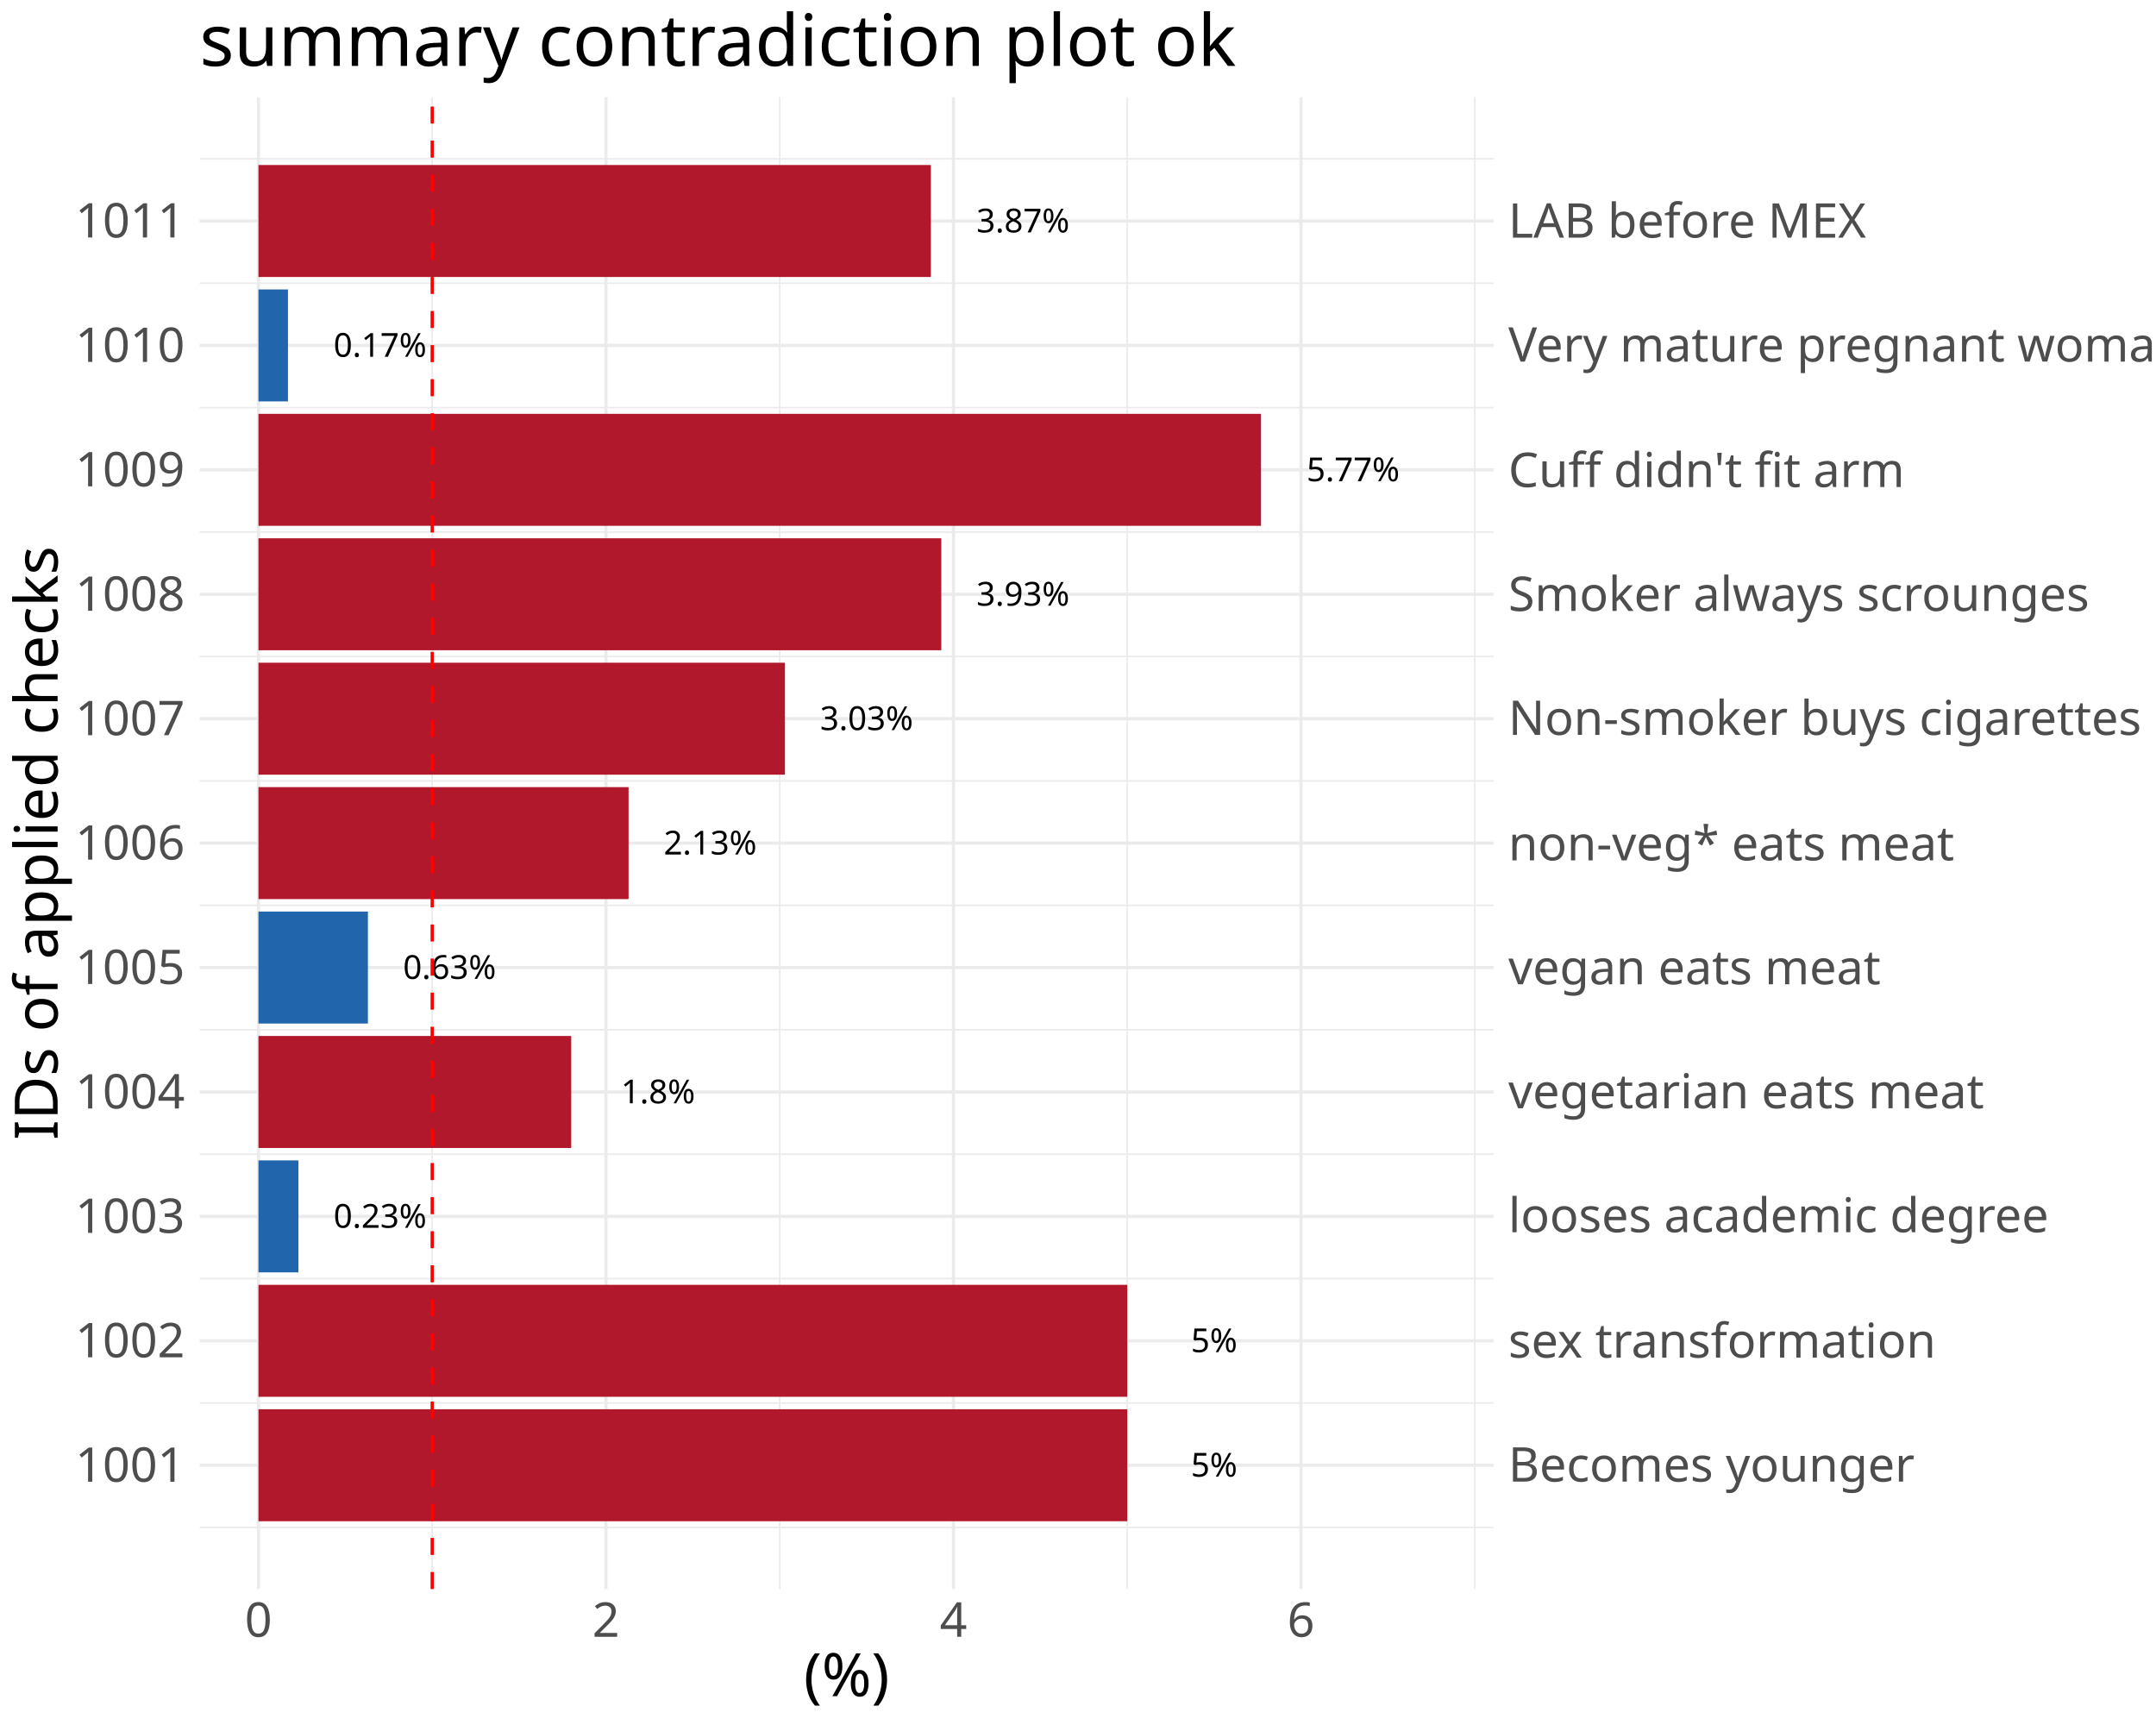
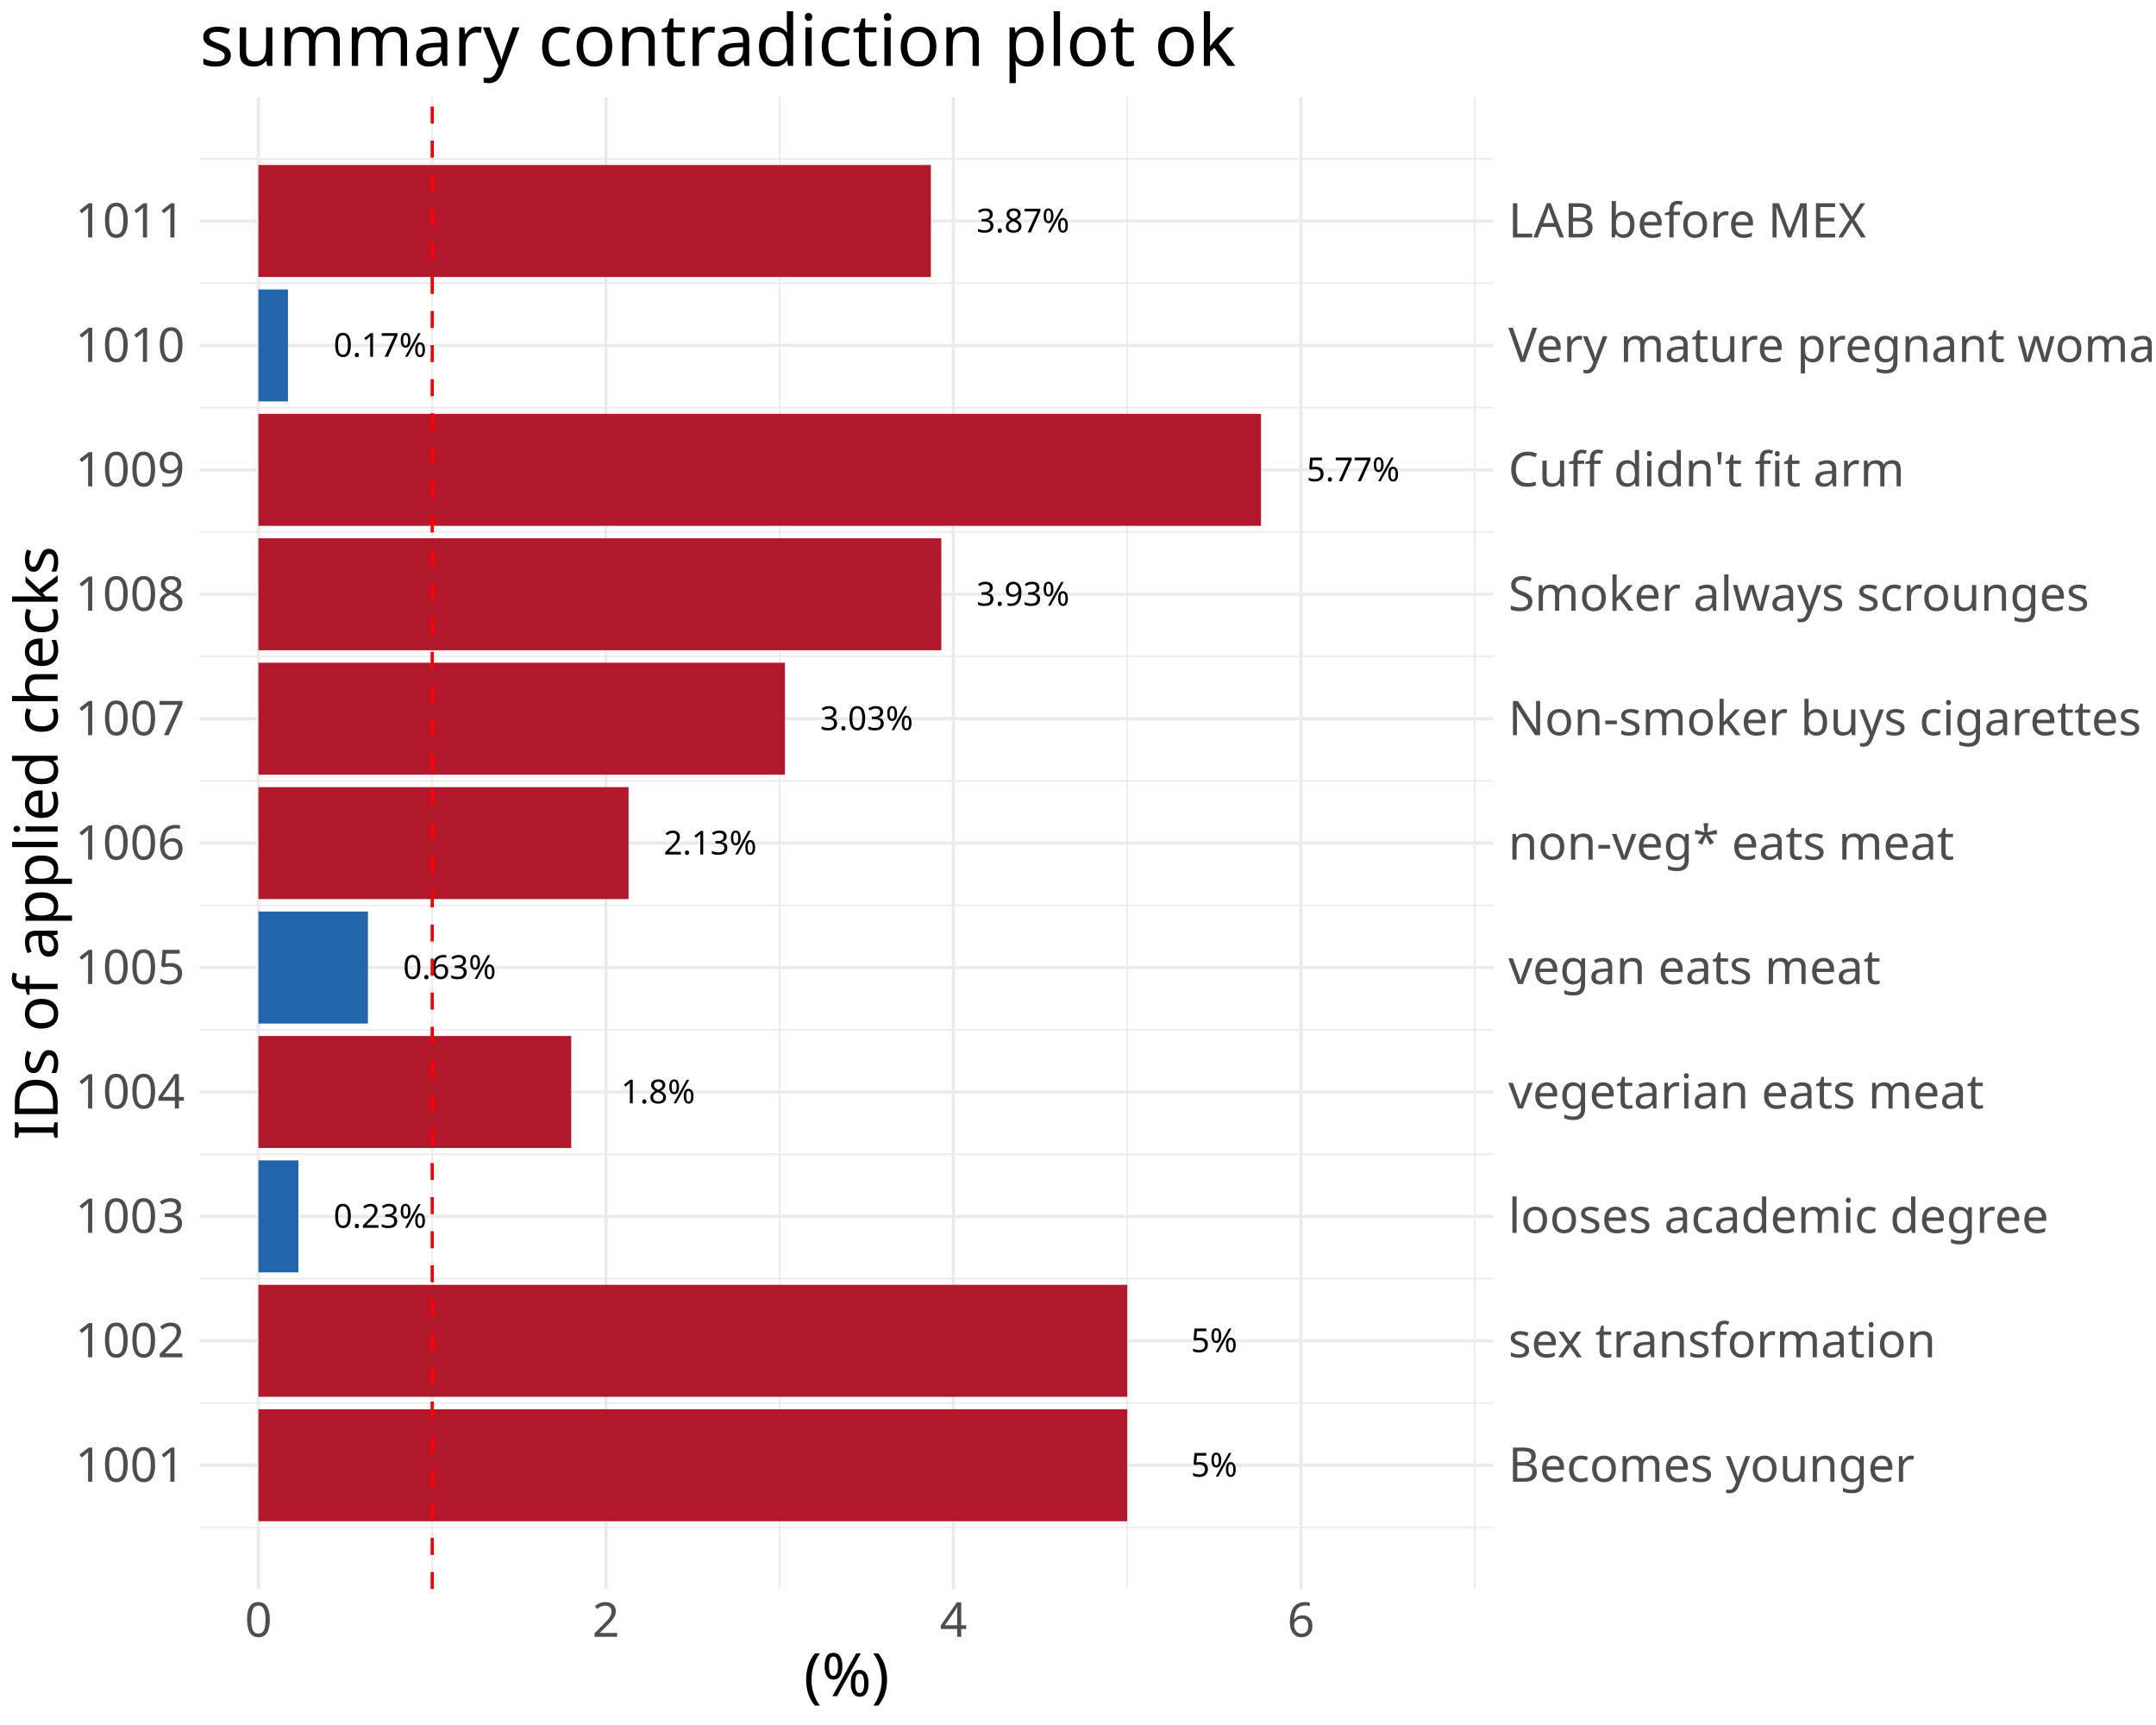
<svg xmlns="http://www.w3.org/2000/svg" class="svglite" data-engine-version="2.0" width="720.00pt" height="576.00pt" viewBox="0 0 720.00 576.00">
  <defs>
    <style type="text/css">
    .svglite line, .svglite polyline, .svglite polygon, .svglite path, .svglite rect, .svglite circle {
      fill: none;
      stroke: #000000;
      stroke-linecap: round;
      stroke-linejoin: round;
      stroke-miterlimit: 10.00;
    }
  </style>
  </defs>
  <rect width="100%" height="100%" style="stroke: none; fill: #FFFFFF;" />
  <defs>
    <clipPath id="cpMC4wMHw3MjAuMDB8MC4wMHw1NzYuMDA=">
      <rect x="0.00" y="0.00" width="720.00" height="576.00" />
    </clipPath>
  </defs>
  <g clip-path="url(#cpMC4wMHw3MjAuMDB8MC4wMHw1NzYuMDA=)">
</g>
  <defs>
    <clipPath id="cpNjYuNjZ8NDk4Ljc4fDMyLjQ2fDUzMC42MA==">
      <rect x="66.66" y="32.46" width="432.12" height="498.14" />
    </clipPath>
  </defs>
  <g clip-path="url(#cpNjYuNjZ8NDk4Ljc4fDMyLjQ2fDUzMC42MA==)">
    <polyline points="66.66,510.04 498.78,510.04 " style="stroke-width: 0.53; stroke: #EBEBEB; stroke-linecap: butt;" />
    <polyline points="66.66,468.49 498.78,468.49 " style="stroke-width: 0.53; stroke: #EBEBEB; stroke-linecap: butt;" />
    <polyline points="66.66,426.94 498.78,426.94 " style="stroke-width: 0.53; stroke: #EBEBEB; stroke-linecap: butt;" />
    <polyline points="66.66,385.40 498.78,385.40 " style="stroke-width: 0.53; stroke: #EBEBEB; stroke-linecap: butt;" />
    <polyline points="66.66,343.85 498.78,343.85 " style="stroke-width: 0.53; stroke: #EBEBEB; stroke-linecap: butt;" />
    <polyline points="66.66,302.30 498.78,302.30 " style="stroke-width: 0.53; stroke: #EBEBEB; stroke-linecap: butt;" />
    <polyline points="66.66,260.76 498.78,260.76 " style="stroke-width: 0.53; stroke: #EBEBEB; stroke-linecap: butt;" />
    <polyline points="66.66,219.21 498.78,219.21 " style="stroke-width: 0.53; stroke: #EBEBEB; stroke-linecap: butt;" />
    <polyline points="66.66,177.66 498.78,177.66 " style="stroke-width: 0.53; stroke: #EBEBEB; stroke-linecap: butt;" />
    <polyline points="66.66,136.12 498.78,136.12 " style="stroke-width: 0.53; stroke: #EBEBEB; stroke-linecap: butt;" />
    <polyline points="66.66,94.57 498.78,94.57 " style="stroke-width: 0.53; stroke: #EBEBEB; stroke-linecap: butt;" />
    <polyline points="66.66,53.02 498.78,53.02 " style="stroke-width: 0.53; stroke: #EBEBEB; stroke-linecap: butt;" />
    <polyline points="144.33,530.60 144.33,32.46 " style="stroke-width: 0.53; stroke: #EBEBEB; stroke-linecap: butt;" />
    <polyline points="260.38,530.60 260.38,32.46 " style="stroke-width: 0.53; stroke: #EBEBEB; stroke-linecap: butt;" />
    <polyline points="376.43,530.60 376.43,32.46 " style="stroke-width: 0.53; stroke: #EBEBEB; stroke-linecap: butt;" />
    <polyline points="492.49,530.60 492.49,32.46 " style="stroke-width: 0.53; stroke: #EBEBEB; stroke-linecap: butt;" />
    <polyline points="66.66,489.26 498.78,489.26 " style="stroke-width: 1.07; stroke: #EBEBEB; stroke-linecap: butt;" />
    <polyline points="66.66,447.72 498.78,447.72 " style="stroke-width: 1.07; stroke: #EBEBEB; stroke-linecap: butt;" />
    <polyline points="66.66,406.17 498.78,406.17 " style="stroke-width: 1.07; stroke: #EBEBEB; stroke-linecap: butt;" />
    <polyline points="66.66,364.62 498.78,364.62 " style="stroke-width: 1.07; stroke: #EBEBEB; stroke-linecap: butt;" />
    <polyline points="66.66,323.08 498.78,323.08 " style="stroke-width: 1.07; stroke: #EBEBEB; stroke-linecap: butt;" />
    <polyline points="66.66,281.53 498.78,281.53 " style="stroke-width: 1.07; stroke: #EBEBEB; stroke-linecap: butt;" />
    <polyline points="66.66,239.98 498.78,239.98 " style="stroke-width: 1.07; stroke: #EBEBEB; stroke-linecap: butt;" />
    <polyline points="66.66,198.44 498.78,198.44 " style="stroke-width: 1.07; stroke: #EBEBEB; stroke-linecap: butt;" />
    <polyline points="66.66,156.89 498.78,156.89 " style="stroke-width: 1.07; stroke: #EBEBEB; stroke-linecap: butt;" />
    <polyline points="66.66,115.34 498.78,115.34 " style="stroke-width: 1.07; stroke: #EBEBEB; stroke-linecap: butt;" />
    <polyline points="66.66,73.80 498.78,73.80 " style="stroke-width: 1.07; stroke: #EBEBEB; stroke-linecap: butt;" />
    <polyline points="86.31,530.60 86.31,32.46 " style="stroke-width: 1.07; stroke: #EBEBEB; stroke-linecap: butt;" />
    <polyline points="202.36,530.60 202.36,32.46 " style="stroke-width: 1.07; stroke: #EBEBEB; stroke-linecap: butt;" />
    <polyline points="318.41,530.60 318.41,32.46 " style="stroke-width: 1.07; stroke: #EBEBEB; stroke-linecap: butt;" />
    <polyline points="434.46,530.60 434.46,32.46 " style="stroke-width: 1.07; stroke: #EBEBEB; stroke-linecap: butt;" />
-     <rect x="86.31" y="470.57" width="290.13" height="37.39" style="stroke-width: 1.07; stroke: none; stroke-linecap: square; stroke-linejoin: miter; fill: #B2182B;" />
-     <rect x="86.31" y="429.02" width="290.13" height="37.39" style="stroke-width: 1.07; stroke: none; stroke-linecap: square; stroke-linejoin: miter; fill: #B2182B;" />
-     <rect x="86.31" y="387.47" width="13.35" height="37.39" style="stroke-width: 1.07; stroke: none; stroke-linecap: square; stroke-linejoin: miter; fill: #2166AC;" />
-     <rect x="86.31" y="345.93" width="104.45" height="37.39" style="stroke-width: 1.07; stroke: none; stroke-linecap: square; stroke-linejoin: miter; fill: #B2182B;" />
-     <rect x="86.31" y="304.38" width="36.56" height="37.39" style="stroke-width: 1.07; stroke: none; stroke-linecap: square; stroke-linejoin: miter; fill: #2166AC;" />
-     <rect x="86.31" y="262.83" width="123.60" height="37.39" style="stroke-width: 1.07; stroke: none; stroke-linecap: square; stroke-linejoin: miter; fill: #B2182B;" />
-     <rect x="86.31" y="221.29" width="175.82" height="37.39" style="stroke-width: 1.07; stroke: none; stroke-linecap: square; stroke-linejoin: miter; fill: #B2182B;" />
-     <rect x="86.31" y="179.74" width="228.04" height="37.39" style="stroke-width: 1.07; stroke: none; stroke-linecap: square; stroke-linejoin: miter; fill: #B2182B;" />
-     <rect x="86.31" y="138.19" width="334.81" height="37.39" style="stroke-width: 1.07; stroke: none; stroke-linecap: square; stroke-linejoin: miter; fill: #B2182B;" />
-     <rect x="86.31" y="96.65" width="9.86" height="37.39" style="stroke-width: 1.07; stroke: none; stroke-linecap: square; stroke-linejoin: miter; fill: #2166AC;" />
-     <rect x="86.31" y="55.10" width="224.56" height="37.39" style="stroke-width: 1.07; stroke: none; stroke-linecap: square; stroke-linejoin: miter; fill: #B2182B;" />
+     <rect x="86.31" y="470.57" width="290.13" height="37.39" style="stroke-width: 1.07; stroke: none; stroke-linecap: butt; stroke-linejoin: miter; fill: #B2182B;" />
+     <rect x="86.31" y="429.02" width="290.13" height="37.39" style="stroke-width: 1.07; stroke: none; stroke-linecap: butt; stroke-linejoin: miter; fill: #B2182B;" />
+     <rect x="86.31" y="387.47" width="13.35" height="37.39" style="stroke-width: 1.07; stroke: none; stroke-linecap: butt; stroke-linejoin: miter; fill: #2166AC;" />
+     <rect x="86.31" y="345.93" width="104.45" height="37.39" style="stroke-width: 1.07; stroke: none; stroke-linecap: butt; stroke-linejoin: miter; fill: #B2182B;" />
+     <rect x="86.31" y="304.38" width="36.56" height="37.39" style="stroke-width: 1.07; stroke: none; stroke-linecap: butt; stroke-linejoin: miter; fill: #2166AC;" />
+     <rect x="86.31" y="262.83" width="123.60" height="37.39" style="stroke-width: 1.07; stroke: none; stroke-linecap: butt; stroke-linejoin: miter; fill: #B2182B;" />
+     <rect x="86.31" y="221.29" width="175.82" height="37.39" style="stroke-width: 1.07; stroke: none; stroke-linecap: butt; stroke-linejoin: miter; fill: #B2182B;" />
+     <rect x="86.31" y="179.74" width="228.04" height="37.39" style="stroke-width: 1.07; stroke: none; stroke-linecap: butt; stroke-linejoin: miter; fill: #B2182B;" />
+     <rect x="86.31" y="138.19" width="334.81" height="37.39" style="stroke-width: 1.07; stroke: none; stroke-linecap: butt; stroke-linejoin: miter; fill: #B2182B;" />
+     <rect x="86.31" y="96.65" width="9.86" height="37.39" style="stroke-width: 1.07; stroke: none; stroke-linecap: butt; stroke-linejoin: miter; fill: #2166AC;" />
+     <rect x="86.31" y="55.10" width="224.56" height="37.39" style="stroke-width: 1.07; stroke: none; stroke-linecap: butt; stroke-linejoin: miter; fill: #B2182B;" />
    <text x="405.45" y="493.06" text-anchor="middle" style="font-size: 11.04px; font-family: sans;" textLength="15.96px" lengthAdjust="spacingAndGlyphs">5%</text>
    <text x="405.45" y="451.51" text-anchor="middle" style="font-size: 11.04px; font-family: sans;" textLength="15.96px" lengthAdjust="spacingAndGlyphs">5%</text>
    <text x="126.92" y="409.97" text-anchor="middle" style="font-size: 11.04px; font-family: sans;" textLength="31.30px" lengthAdjust="spacingAndGlyphs">0.23%</text>
    <text x="219.76" y="368.42" text-anchor="middle" style="font-size: 11.04px; font-family: sans;" textLength="25.16px" lengthAdjust="spacingAndGlyphs">1.8%</text>
    <text x="150.13" y="326.87" text-anchor="middle" style="font-size: 11.04px; font-family: sans;" textLength="31.30px" lengthAdjust="spacingAndGlyphs">0.63%</text>
    <text x="237.17" y="285.33" text-anchor="middle" style="font-size: 11.04px; font-family: sans;" textLength="31.30px" lengthAdjust="spacingAndGlyphs">2.13%</text>
    <text x="289.40" y="243.78" text-anchor="middle" style="font-size: 11.04px; font-family: sans;" textLength="31.30px" lengthAdjust="spacingAndGlyphs">3.03%</text>
    <text x="341.62" y="202.24" text-anchor="middle" style="font-size: 11.04px; font-family: sans;" textLength="31.30px" lengthAdjust="spacingAndGlyphs">3.93%</text>
    <text x="451.87" y="160.69" text-anchor="middle" style="font-size: 11.04px; font-family: sans;" textLength="31.30px" lengthAdjust="spacingAndGlyphs">5.77%</text>
    <text x="126.92" y="119.14" text-anchor="middle" style="font-size: 11.04px; font-family: sans;" textLength="31.30px" lengthAdjust="spacingAndGlyphs">0.17%</text>
    <text x="341.62" y="77.60" text-anchor="middle" style="font-size: 11.04px; font-family: sans;" textLength="31.30px" lengthAdjust="spacingAndGlyphs">3.87%</text>
    <line x1="144.33" y1="530.60" x2="144.33" y2="32.46" style="stroke-width: 1.07; stroke: #FF0000; stroke-dasharray: 5.69,5.69; stroke-linecap: butt;" />
  </g>
  <g clip-path="url(#cpMC4wMHw3MjAuMDB8MC4wMHw1NzYuMDA=)">
    <text x="61.73" y="494.77" text-anchor="end" style="font-size: 16.00px; fill: #4D4D4D; font-family: sans;" textLength="35.60px" lengthAdjust="spacingAndGlyphs">1001</text>
    <text x="61.73" y="453.22" text-anchor="end" style="font-size: 16.00px; fill: #4D4D4D; font-family: sans;" textLength="35.60px" lengthAdjust="spacingAndGlyphs">1002</text>
    <text x="61.73" y="411.67" text-anchor="end" style="font-size: 16.00px; fill: #4D4D4D; font-family: sans;" textLength="35.60px" lengthAdjust="spacingAndGlyphs">1003</text>
    <text x="61.73" y="370.13" text-anchor="end" style="font-size: 16.00px; fill: #4D4D4D; font-family: sans;" textLength="35.60px" lengthAdjust="spacingAndGlyphs">1004</text>
    <text x="61.73" y="328.58" text-anchor="end" style="font-size: 16.00px; fill: #4D4D4D; font-family: sans;" textLength="35.60px" lengthAdjust="spacingAndGlyphs">1005</text>
    <text x="61.73" y="287.03" text-anchor="end" style="font-size: 16.00px; fill: #4D4D4D; font-family: sans;" textLength="35.60px" lengthAdjust="spacingAndGlyphs">1006</text>
    <text x="61.73" y="245.49" text-anchor="end" style="font-size: 16.00px; fill: #4D4D4D; font-family: sans;" textLength="35.60px" lengthAdjust="spacingAndGlyphs">1007</text>
    <text x="61.73" y="203.94" text-anchor="end" style="font-size: 16.00px; fill: #4D4D4D; font-family: sans;" textLength="35.60px" lengthAdjust="spacingAndGlyphs">1008</text>
    <text x="61.73" y="162.40" text-anchor="end" style="font-size: 16.00px; fill: #4D4D4D; font-family: sans;" textLength="35.60px" lengthAdjust="spacingAndGlyphs">1009</text>
    <text x="61.73" y="120.85" text-anchor="end" style="font-size: 16.00px; fill: #4D4D4D; font-family: sans;" textLength="35.60px" lengthAdjust="spacingAndGlyphs">1010</text>
    <text x="61.73" y="79.30" text-anchor="end" style="font-size: 16.00px; fill: #4D4D4D; font-family: sans;" textLength="35.60px" lengthAdjust="spacingAndGlyphs">1011</text>
-     <text x="503.71" y="494.72" style="font-size: 16.00px; fill: #4D4D4D; font-family: sans;" textLength="129.00px" lengthAdjust="spacingAndGlyphs">Becomes younger</text>
-     <text x="503.71" y="453.33" style="font-size: 16.00px; fill: #4D4D4D; font-family: sans;" textLength="131.64px" lengthAdjust="spacingAndGlyphs">sex transformation</text>
-     <text x="503.71" y="411.45" style="font-size: 16.00px; fill: #4D4D4D; font-family: sans;" textLength="173.47px" lengthAdjust="spacingAndGlyphs">looses academic degree</text>
-     <text x="503.71" y="370.06" style="font-size: 16.00px; fill: #4D4D4D; font-family: sans;" textLength="149.44px" lengthAdjust="spacingAndGlyphs">vegetarian eats meat</text>
-     <text x="503.71" y="328.67" style="font-size: 16.00px; fill: #4D4D4D; font-family: sans;" textLength="118.32px" lengthAdjust="spacingAndGlyphs">vegan eats meat</text>
-     <text x="503.71" y="287.28" style="font-size: 16.00px; fill: #4D4D4D; font-family: sans;" textLength="138.78px" lengthAdjust="spacingAndGlyphs">non-veg* eats meat</text>
-     <text x="503.71" y="245.40" style="font-size: 16.00px; fill: #4D4D4D; font-family: sans;" textLength="199.24px" lengthAdjust="spacingAndGlyphs">Non-smoker buys cigarettes</text>
-     <text x="503.71" y="204.01" style="font-size: 16.00px; fill: #4D4D4D; font-family: sans;" textLength="186.80px" lengthAdjust="spacingAndGlyphs">Smoker always scrounges</text>
-     <text x="503.71" y="162.62" style="font-size: 16.00px; fill: #4D4D4D; font-family: sans;" textLength="120.43px" lengthAdjust="spacingAndGlyphs">Cuff didn't fit arm</text>
-     <text x="503.71" y="120.74" style="font-size: 16.00px; fill: #4D4D4D; font-family: sans;" textLength="210.81px" lengthAdjust="spacingAndGlyphs">Very mature pregnant woman</text>
-     <text x="503.71" y="79.35" style="font-size: 16.00px; fill: #4D4D4D; font-family: sans;" textLength="119.19px" lengthAdjust="spacingAndGlyphs">LAB before MEX</text>
+     <text x="503.71" y="494.77" style="font-size: 16.00px; fill: #4D4D4D; font-family: sans;" textLength="129.00px" lengthAdjust="spacingAndGlyphs">Becomes younger</text>
+     <text x="503.71" y="453.22" style="font-size: 16.00px; fill: #4D4D4D; font-family: sans;" textLength="131.64px" lengthAdjust="spacingAndGlyphs">sex transformation</text>
+     <text x="503.71" y="411.67" style="font-size: 16.00px; fill: #4D4D4D; font-family: sans;" textLength="173.47px" lengthAdjust="spacingAndGlyphs">looses academic degree</text>
+     <text x="503.71" y="370.13" style="font-size: 16.00px; fill: #4D4D4D; font-family: sans;" textLength="149.44px" lengthAdjust="spacingAndGlyphs">vegetarian eats meat</text>
+     <text x="503.71" y="328.58" style="font-size: 16.00px; fill: #4D4D4D; font-family: sans;" textLength="118.32px" lengthAdjust="spacingAndGlyphs">vegan eats meat</text>
+     <text x="503.71" y="287.03" style="font-size: 16.00px; fill: #4D4D4D; font-family: sans;" textLength="138.78px" lengthAdjust="spacingAndGlyphs">non-veg* eats meat</text>
+     <text x="503.71" y="245.49" style="font-size: 16.00px; fill: #4D4D4D; font-family: sans;" textLength="199.24px" lengthAdjust="spacingAndGlyphs">Non-smoker buys cigarettes</text>
+     <text x="503.71" y="203.94" style="font-size: 16.00px; fill: #4D4D4D; font-family: sans;" textLength="186.80px" lengthAdjust="spacingAndGlyphs">Smoker always scrounges</text>
+     <text x="503.71" y="162.40" style="font-size: 16.00px; fill: #4D4D4D; font-family: sans;" textLength="120.43px" lengthAdjust="spacingAndGlyphs">Cuff didn't fit arm</text>
+     <text x="503.71" y="120.85" style="font-size: 16.00px; fill: #4D4D4D; font-family: sans;" textLength="210.81px" lengthAdjust="spacingAndGlyphs">Very mature pregnant woman</text>
+     <text x="503.71" y="79.30" style="font-size: 16.00px; fill: #4D4D4D; font-family: sans;" textLength="119.19px" lengthAdjust="spacingAndGlyphs">LAB before MEX</text>
    <text x="86.31" y="546.54" text-anchor="middle" style="font-size: 16.00px; fill: #4D4D4D; font-family: sans;" textLength="8.90px" lengthAdjust="spacingAndGlyphs">0</text>
    <text x="202.36" y="546.54" text-anchor="middle" style="font-size: 16.00px; fill: #4D4D4D; font-family: sans;" textLength="8.90px" lengthAdjust="spacingAndGlyphs">2</text>
    <text x="318.41" y="546.54" text-anchor="middle" style="font-size: 16.00px; fill: #4D4D4D; font-family: sans;" textLength="8.90px" lengthAdjust="spacingAndGlyphs">4</text>
    <text x="434.46" y="546.54" text-anchor="middle" style="font-size: 16.00px; fill: #4D4D4D; font-family: sans;" textLength="8.90px" lengthAdjust="spacingAndGlyphs">6</text>
    <text x="282.72" y="566.37" text-anchor="middle" style="font-size: 20.00px; font-family: sans;" textLength="31.10px" lengthAdjust="spacingAndGlyphs">(%)</text>
    <text transform="translate(19.24,281.53) rotate(-90)" text-anchor="middle" style="font-size: 20.00px; font-family: sans;" textLength="190.14px" lengthAdjust="spacingAndGlyphs">IDs of applied checks</text>
    <text x="66.66" y="22.00" style="font-size: 24.00px; font-family: sans;" textLength="318.86px" lengthAdjust="spacingAndGlyphs">summary contradiction plot ok</text>
  </g>
</svg>
